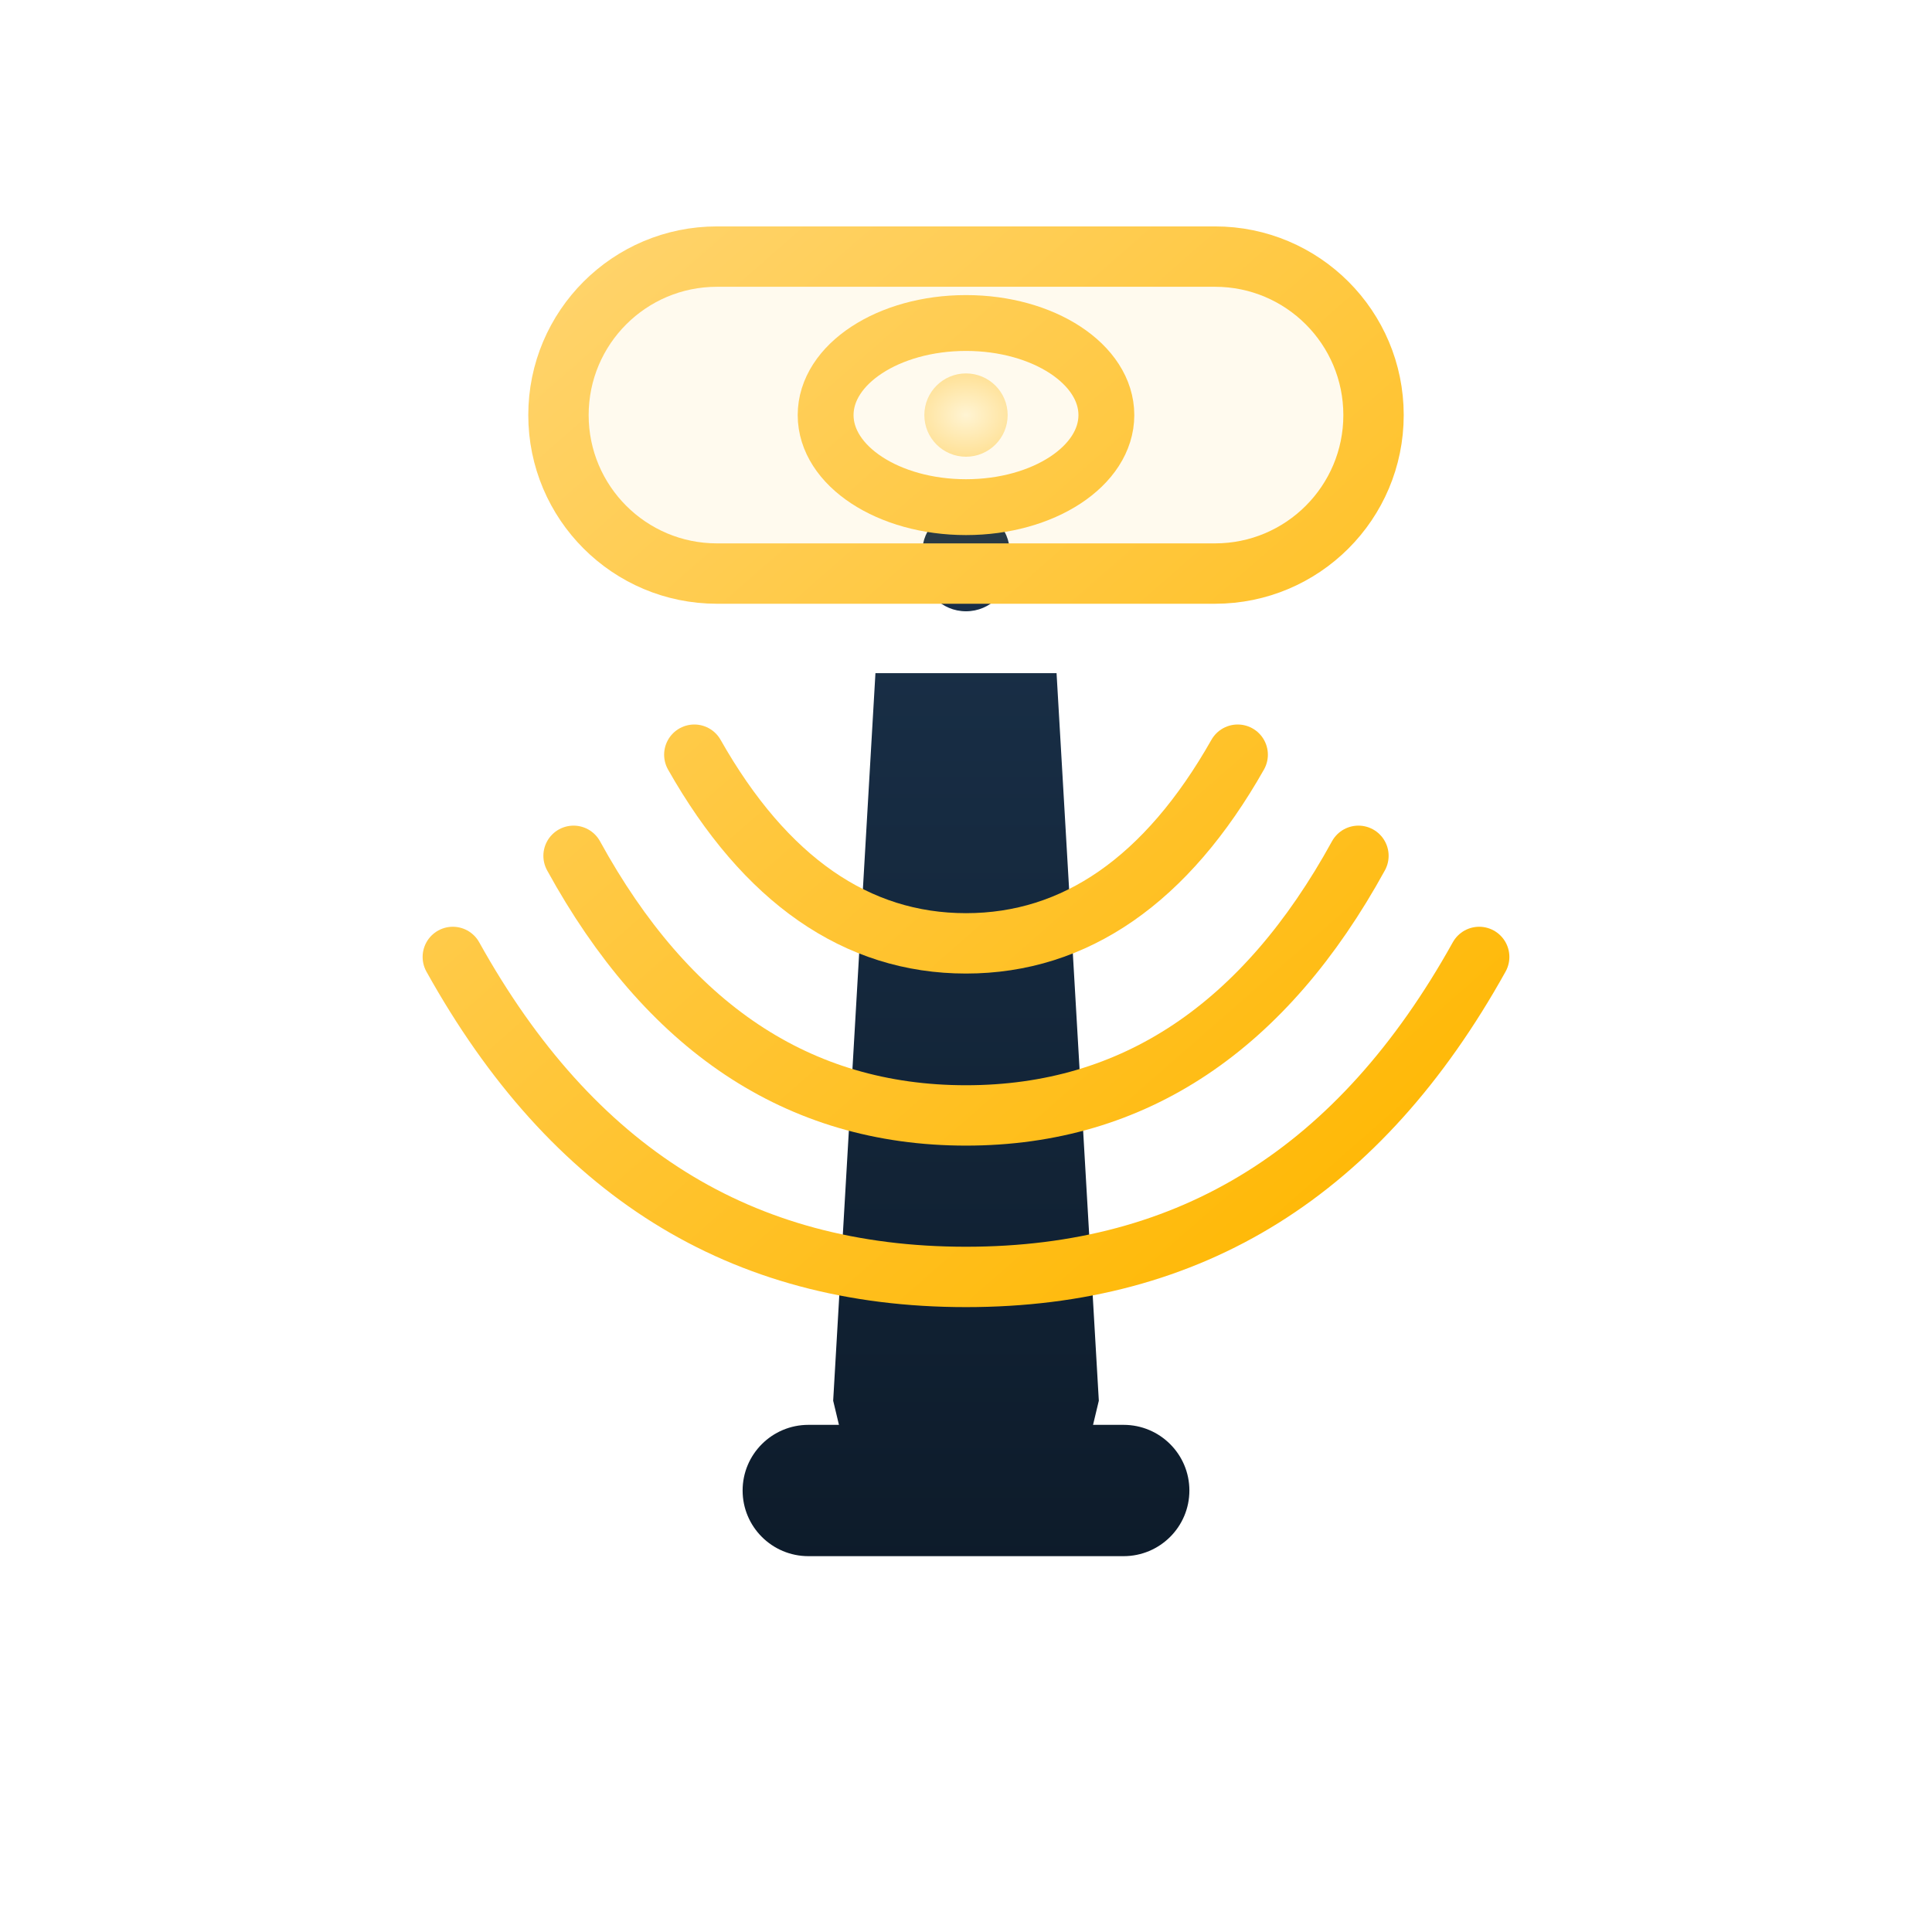
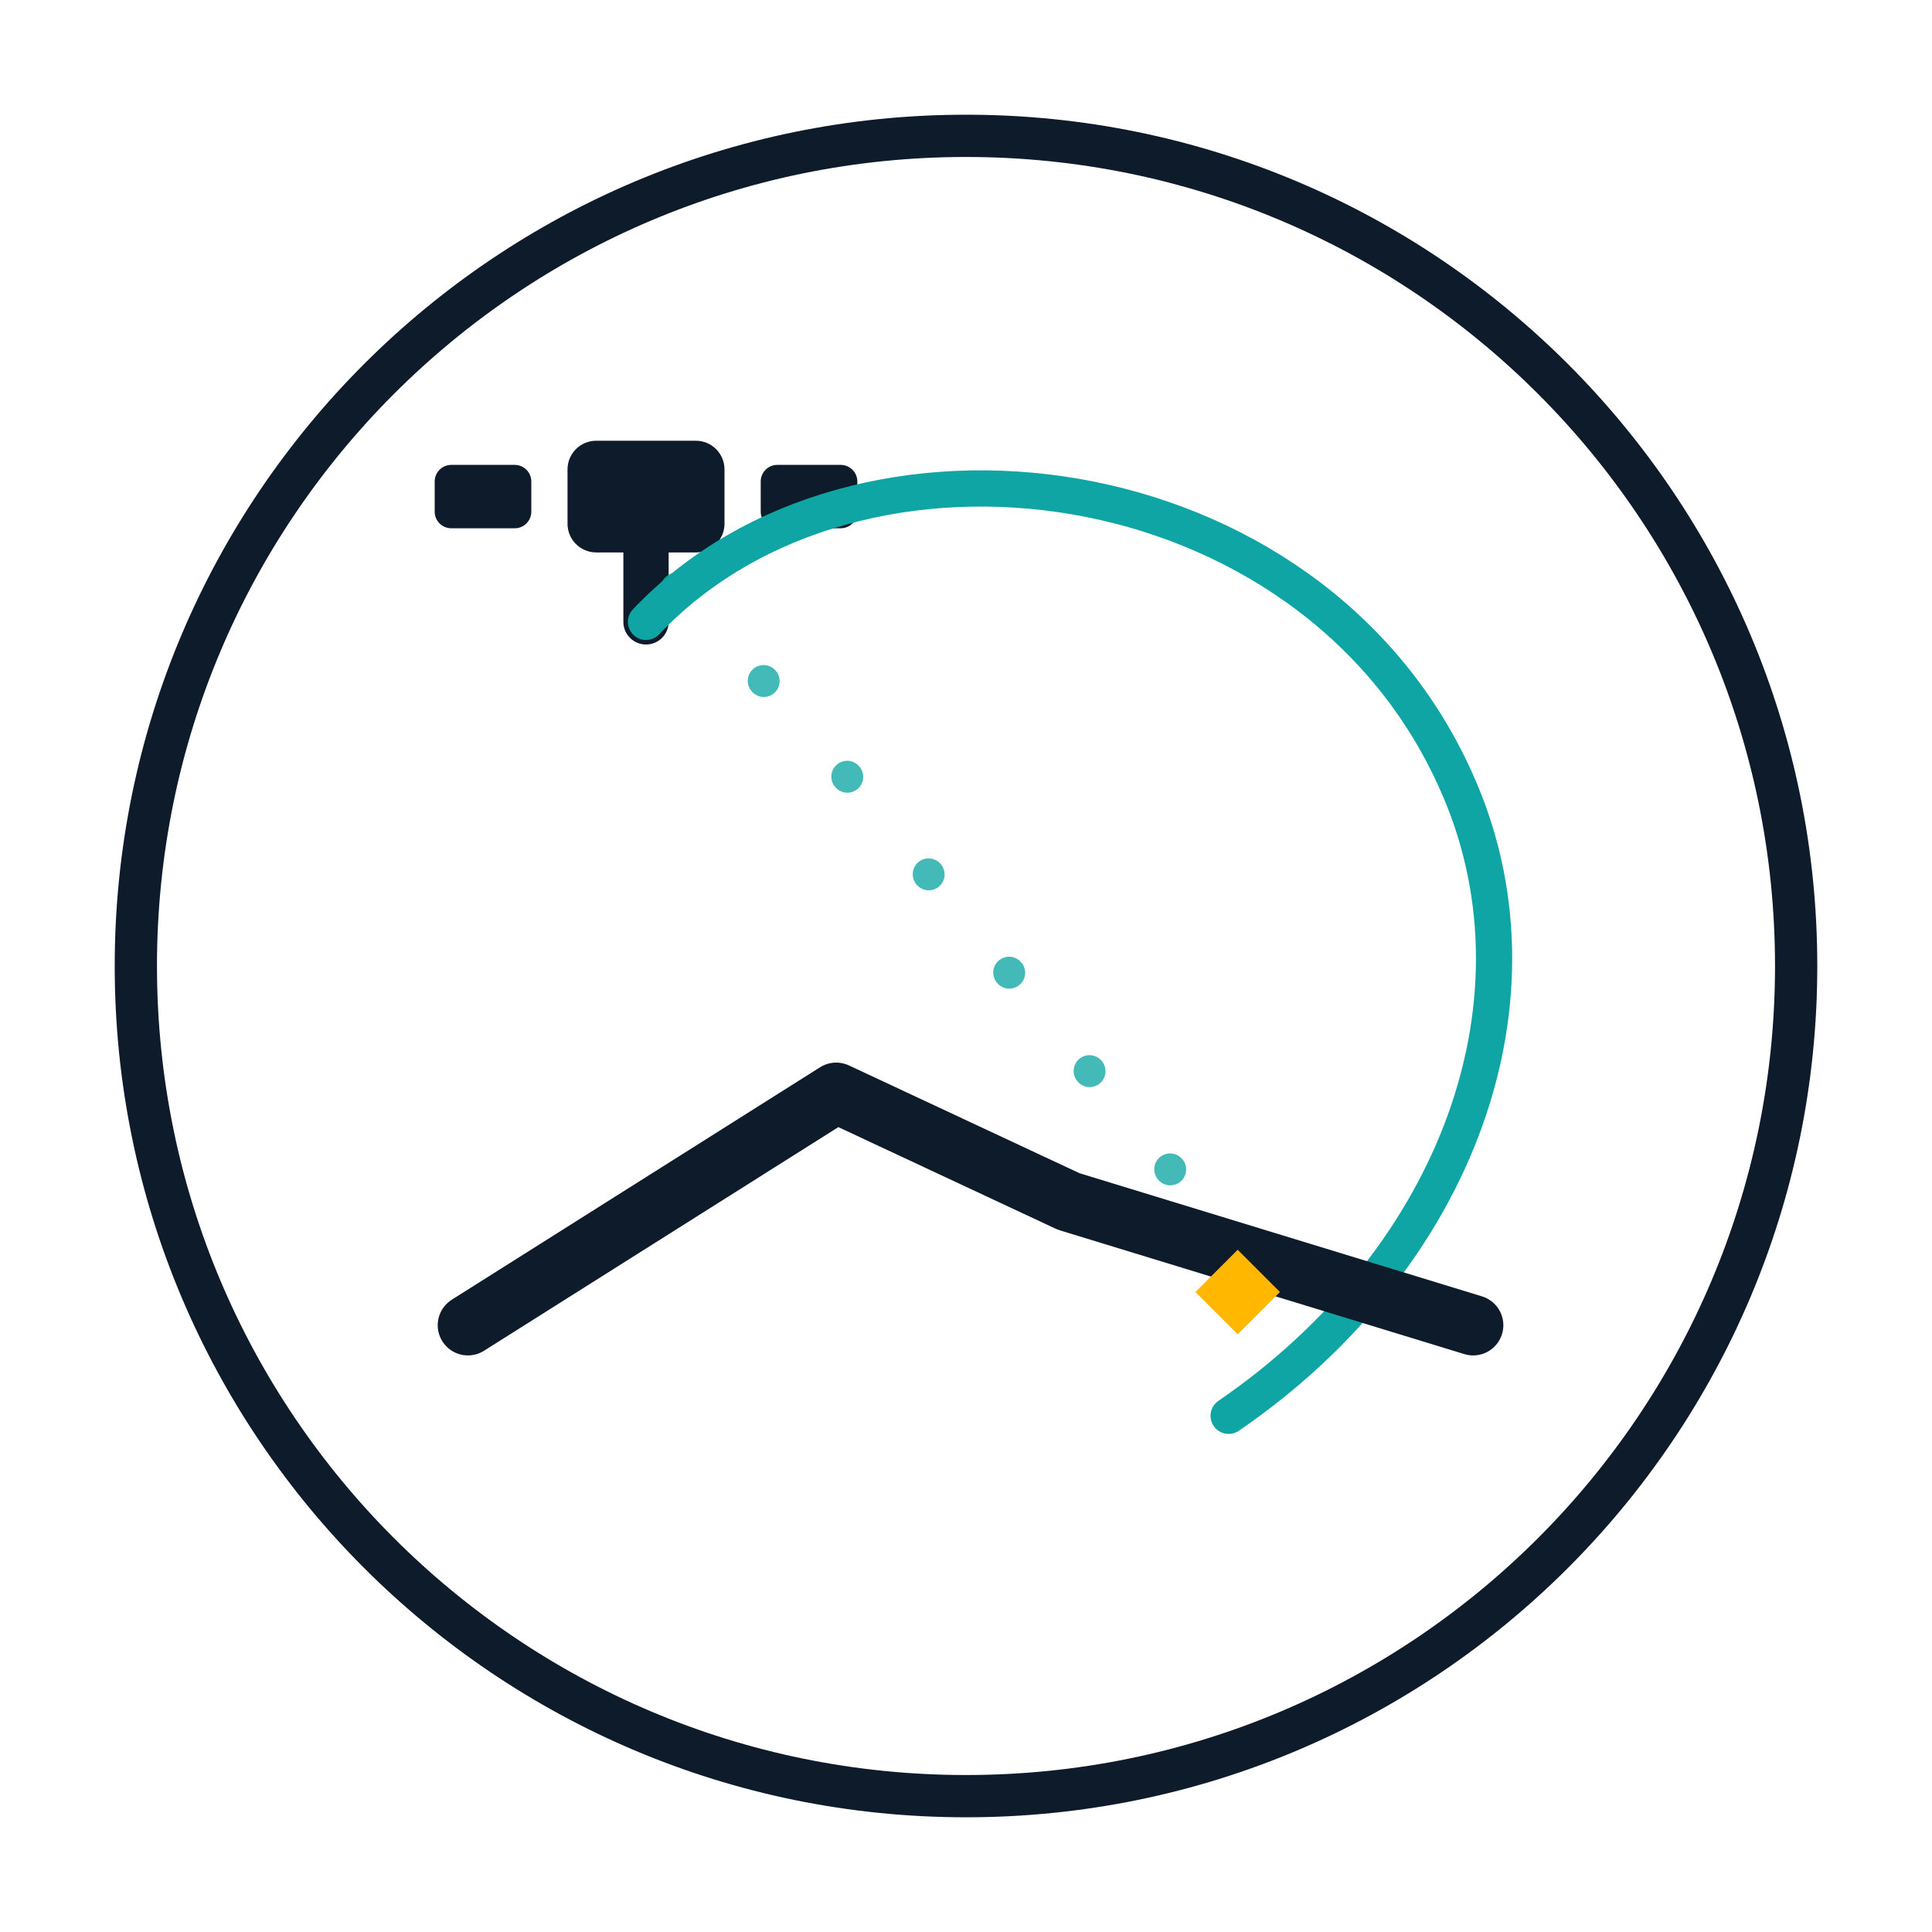
<svg xmlns="http://www.w3.org/2000/svg" viewBox="0 0 64 64" fill="none">
-   <defs>
-     <linearGradient id="sentinel-body" x1="32" y1="17" x2="32" y2="52" gradientUnits="userSpaceOnUse">
-       <stop offset="0" stop-color="#1A314A" />
-       <stop offset="1" stop-color="#0D1B2A" />
-     </linearGradient>
-     <linearGradient id="sentinel-amber" x1="18" y1="10" x2="46" y2="42" gradientUnits="userSpaceOnUse">
-       <stop offset="0" stop-color="#FFD36A" />
-       <stop offset="1" stop-color="#FFB700" />
-     </linearGradient>
-     <radialGradient id="sentinel-pupil" cx="0" cy="0" r="1" gradientUnits="userSpaceOnUse" gradientTransform="translate(32 13.75) rotate(90) scale(4.6 5.8)">
-       <stop offset="0" stop-color="#FFF4D3" />
-       <stop offset="0.52" stop-color="#FFD36A" />
-       <stop offset="1" stop-color="#FFB700" />
-     </radialGradient>
-     <filter id="sentinel-glow" x="10" y="4" width="44" height="44" color-interpolation-filters="sRGB">
-       <feGaussianBlur stdDeviation="1.5" />
-     </filter>
-   </defs>
-   <path d="M27.6 46.4L29 22.3H35L36.4 46.4L35.3 51H28.7L27.6 46.4Z" fill="url(#sentinel-body)" />
-   <rect x="24.6" y="47.2" width="14.8" height="4.35" rx="2.18" fill="url(#sentinel-body)" />
-   <rect x="30.55" y="16.85" width="2.9" height="3.4" rx="1.45" fill="url(#sentinel-body)" />
-   <g filter="url(#sentinel-glow)" opacity="0.18">
-     <rect x="18.5" y="8.5" width="27" height="10.5" rx="5.25" fill="url(#sentinel-amber)" />
-     <path d="M23 25C25.35 29.15 28.38 31.25 32 31.25C35.62 31.25 38.65 29.15 41 25" stroke="url(#sentinel-amber)" stroke-width="2" stroke-linecap="round" stroke-linejoin="round" />
-     <path d="M19 28.35C22.1 34 26.42 36.95 32 36.95C37.58 36.95 41.9 34 45 28.35" stroke="url(#sentinel-amber)" stroke-width="2" stroke-linecap="round" stroke-linejoin="round" />
-     <path d="M15 31.7C18.95 38.8 24.52 42.3 32 42.3C39.48 42.3 45.05 38.8 49 31.7" stroke="url(#sentinel-amber)" stroke-width="2" stroke-linecap="round" stroke-linejoin="round" />
-   </g>
-   <rect x="18.5" y="8.5" width="27" height="10.5" rx="5.25" fill="#FFB700" fill-opacity="0.07" stroke="url(#sentinel-amber)" stroke-width="2" />
-   <ellipse cx="32" cy="13.75" rx="4.65" ry="3.05" stroke="url(#sentinel-amber)" stroke-width="1.85" />
-   <circle cx="32" cy="13.75" r="1.38" fill="url(#sentinel-pupil)" />
-   <path d="M23 25C25.35 29.15 28.38 31.25 32 31.25C35.62 31.25 38.65 29.15 41 25" stroke="url(#sentinel-amber)" stroke-width="2" stroke-linecap="round" stroke-linejoin="round" />
-   <path d="M19 28.35C22.1 34 26.42 36.95 32 36.95C37.58 36.95 41.9 34 45 28.35" stroke="url(#sentinel-amber)" stroke-width="2" stroke-linecap="round" stroke-linejoin="round" />
-   <path d="M15 31.7C18.95 38.8 24.52 42.3 32 42.3C39.48 42.3 45.05 38.8 49 31.7" stroke="url(#sentinel-amber)" stroke-width="2" stroke-linecap="round" stroke-linejoin="round" />
+   <circle cx="32" cy="32" r="27.5" stroke="#0D1B2A" stroke-width="1.4" />
+   <rect x="18.8" y="14.6" width="5.2" height="3.7" rx="0.95" fill="#0D1B2A" />
+   <rect x="14.4" y="15.4" width="3.2" height="2.1" rx="0.55" fill="#0D1B2A" />
+   <rect x="25.2" y="15.4" width="3.2" height="2.1" rx="0.55" fill="#0D1B2A" />
+   <path d="M21.4 18.3V20.6" stroke="#0D1B2A" stroke-width="1.5" stroke-linecap="round" />
+   <path d="M21.4 20.6C28.4 13.2 43.4 15.2 48.2 25.8C51.5 33 48.3 41.7 40.7 46.9" stroke="#0EA5A4" stroke-width="1.2" stroke-linecap="round" stroke-linejoin="round" />
+   <path d="M22.4 19.5C27.4 24.5 32 30.6 40.8 41.2" stroke="#0EA5A4" stroke-width="1.05" stroke-linecap="round" stroke-dasharray="0.01 4.2" opacity="0.78" />
+   <path d="M15.5 43.9L27.7 36.2L35.4 39.8L48.8 43.9" stroke="#0D1B2A" stroke-width="2" stroke-linecap="round" stroke-linejoin="round" />
+   <path d="M41 41.4L42.4 42.8L41 44.2L39.6 42.8Z" fill="#FFB700" />
</svg>
